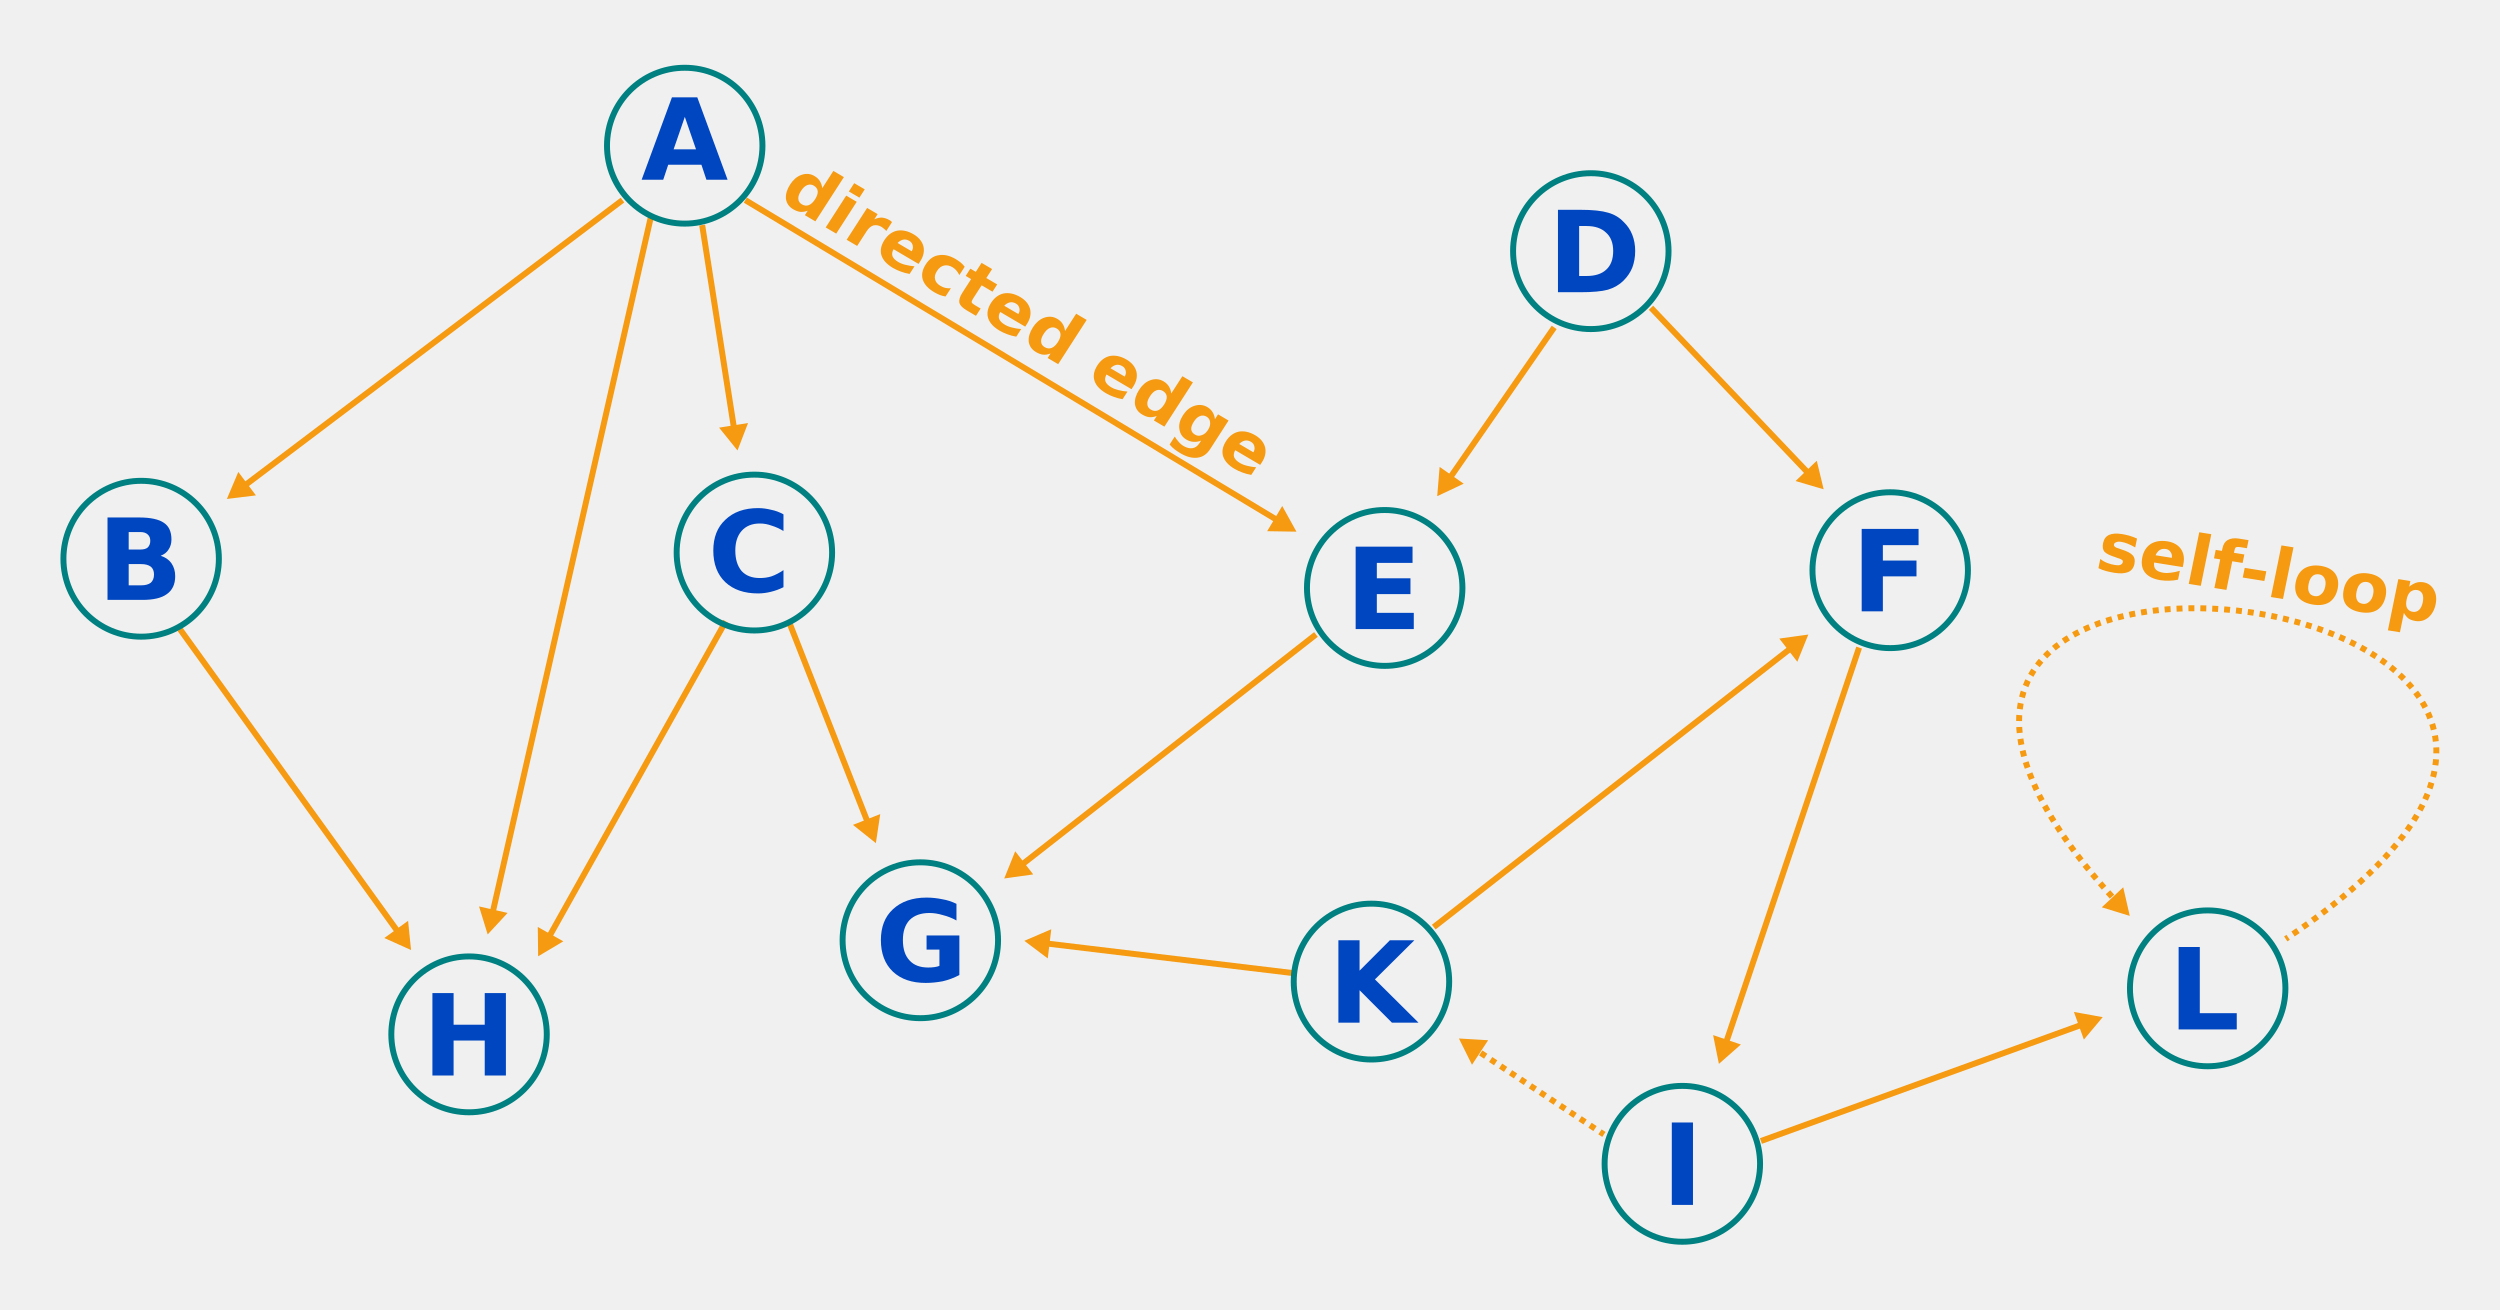
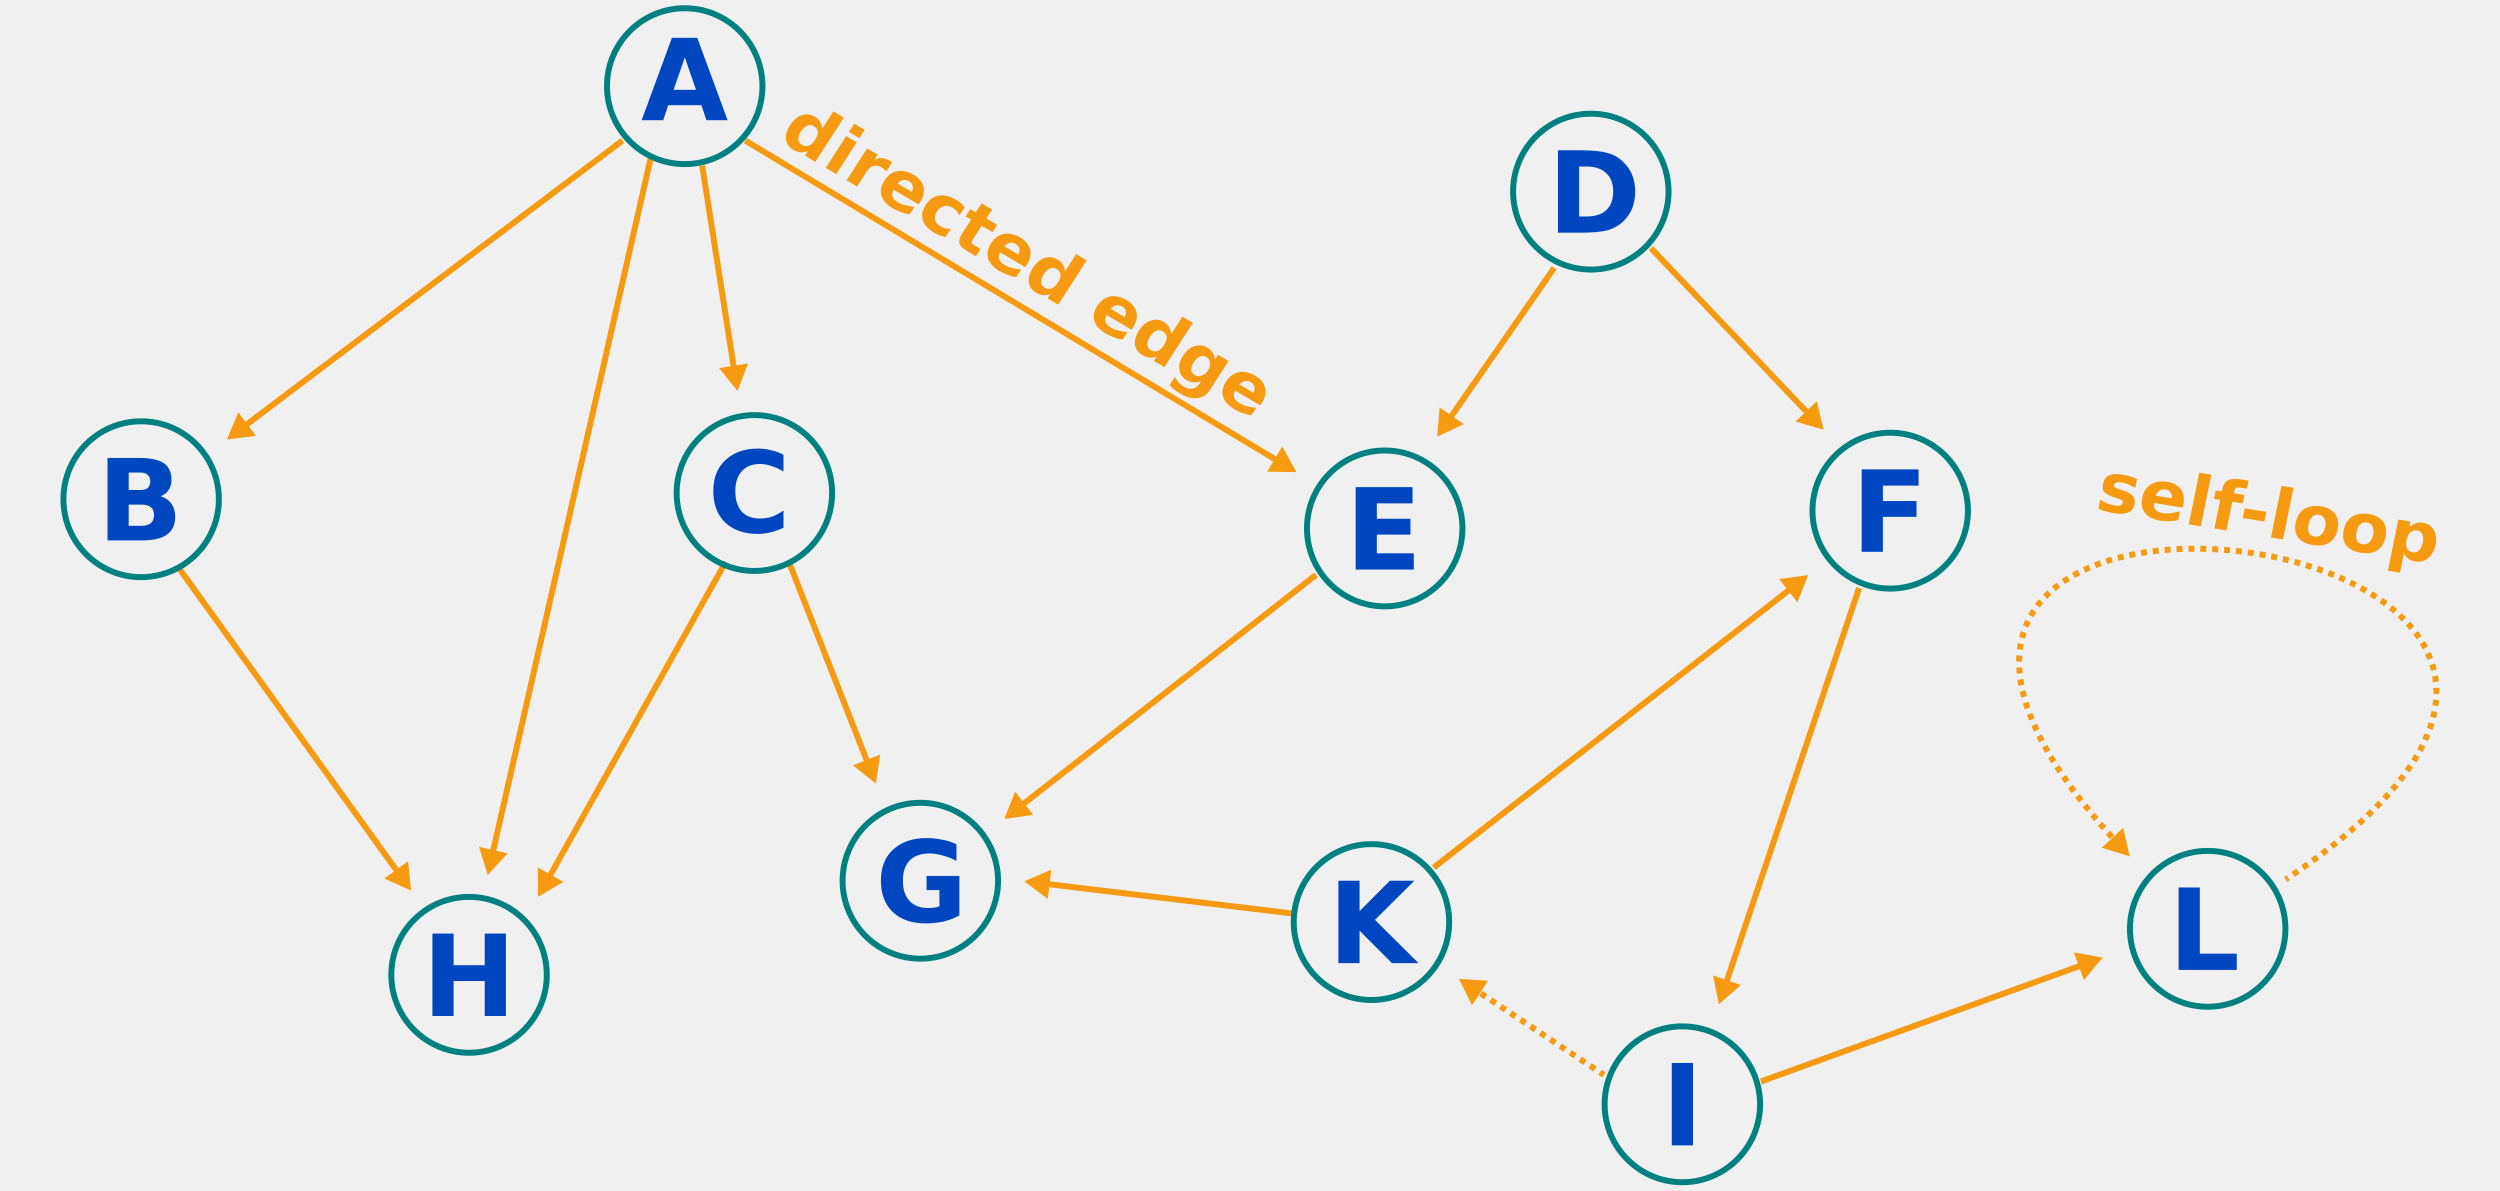
- <svg xmlns="http://www.w3.org/2000/svg" width="210mm" height="110mm" viewBox="0 0 210 110" version="1.1" id="svg8">
+ <svg xmlns="http://www.w3.org/2000/svg" width="210mm" height="100mm" viewBox="0 0 210 100" version="1.1" id="svg8">
  <defs id="defs2">
    <marker orient="auto" refY="0" refX="0" id="marker13884" style="overflow:visible">
      <path id="path13882" d="M 5.77,0 -2.88,5 V -5 Z" style="fill:#f59a11;fill-opacity:1;fill-rule:evenodd;stroke:#f59a11;stroke-width:1pt;stroke-opacity:1" transform="scale(-0.4)" />
    </marker>
    <marker orient="auto" refY="0" refX="0" id="marker12224" style="overflow:visible">
      <path id="path12222" d="M 5.77,0 -2.88,5 V -5 Z" style="fill:#f59a11;fill-opacity:1;fill-rule:evenodd;stroke:#f59a11;stroke-width:1pt;stroke-opacity:1" transform="scale(-0.4)" />
    </marker>
    <marker orient="auto" refY="0" refX="0" id="marker10408" style="overflow:visible">
      <path id="path10406" d="M 5.77,0 -2.88,5 V -5 Z" style="fill:#f59a11;fill-opacity:1;fill-rule:evenodd;stroke:#f59a11;stroke-width:1pt;stroke-opacity:1" transform="scale(-0.4)" />
    </marker>
    <marker orient="auto" refY="0" refX="0" id="marker9594" style="overflow:visible">
      <path id="path9592" d="M 5.77,0 -2.88,5 V -5 Z" style="fill:#f59a11;fill-opacity:1;fill-rule:evenodd;stroke:#f59a11;stroke-width:1pt;stroke-opacity:1" transform="scale(-0.4)" />
    </marker>
    <marker orient="auto" refY="0" refX="0" id="marker8846" style="overflow:visible">
      <path id="path8844" d="M 5.77,0 -2.88,5 V -5 Z" style="fill:#f59a11;fill-opacity:1;fill-rule:evenodd;stroke:#f59a11;stroke-width:1pt;stroke-opacity:1" transform="scale(-0.4)" />
    </marker>
    <marker orient="auto" refY="0" refX="0" id="marker7900" style="overflow:visible">
      <path id="path7898" d="M 5.77,0 -2.88,5 V -5 Z" style="fill:#f59a11;fill-opacity:1;fill-rule:evenodd;stroke:#f59a11;stroke-width:1pt;stroke-opacity:1" transform="scale(-0.4)" />
    </marker>
    <marker orient="auto" refY="0" refX="0" id="marker6672" style="overflow:visible">
      <path id="path6670" d="M 5.77,0 -2.88,5 V -5 Z" style="fill:#f59a11;fill-opacity:1;fill-rule:evenodd;stroke:#f59a11;stroke-width:1pt;stroke-opacity:1" transform="scale(-0.4)" />
    </marker>
    <marker orient="auto" refY="0" refX="0" id="marker4250" style="overflow:visible">
      <path id="path4248" d="M 5.77,0 -2.88,5 V -5 Z" style="fill:#f59a11;fill-opacity:1;fill-rule:evenodd;stroke:#f59a11;stroke-width:1pt;stroke-opacity:1" transform="scale(-0.4)" />
    </marker>
    <marker style="overflow:visible" id="marker3268" refX="0" refY="0" orient="auto">
      <path transform="scale(-0.4)" style="fill:#f59a11;fill-opacity:1;fill-rule:evenodd;stroke:#f59a11;stroke-width:1pt;stroke-opacity:1" d="M 5.77,0 -2.88,5 V -5 Z" id="path3266" />
    </marker>
    <marker style="overflow:visible" id="marker3012" refX="0" refY="0" orient="auto">
      <path transform="scale(-0.4)" style="fill:#f59a11;fill-opacity:1;fill-rule:evenodd;stroke:#f59a11;stroke-width:1pt;stroke-opacity:1" d="M 5.77,0 -2.88,5 V -5 Z" id="path3010" />
    </marker>
    <marker style="overflow:visible" id="marker2884" refX="0" refY="0" orient="auto">
      <path transform="scale(-0.4)" style="fill:#f59a11;fill-opacity:1;fill-rule:evenodd;stroke:#f59a11;stroke-width:1pt;stroke-opacity:1" d="M 5.77,0 -2.88,5 V -5 Z" id="path2882" />
    </marker>
    <marker style="overflow:visible" id="marker2706" refX="0" refY="0" orient="auto">
      <path transform="scale(-0.4)" style="fill:#f59a11;fill-opacity:1;fill-rule:evenodd;stroke:#f59a11;stroke-width:1pt;stroke-opacity:1" d="M 5.77,0 -2.88,5 V -5 Z" id="path2704" />
    </marker>
    <marker orient="auto" refY="0" refX="0" id="marker2598" style="overflow:visible">
      <path id="path2596" d="M 5.77,0 -2.88,5 V -5 Z" style="fill:#f59a11;fill-opacity:1;fill-rule:evenodd;stroke:#f59a11;stroke-width:1pt;stroke-opacity:1" transform="scale(-0.4)" />
    </marker>
    <marker style="overflow:visible" id="marker2456" refX="0" refY="0" orient="auto">
      <path transform="scale(-0.4)" style="fill:#f59a11;fill-opacity:1;fill-rule:evenodd;stroke:#f59a11;stroke-width:1pt;stroke-opacity:1" d="M 5.77,0 -2.88,5 V -5 Z" id="path2454" />
    </marker>
    <marker style="overflow:visible" id="marker1794" refX="0" refY="0" orient="auto">
      <path transform="scale(-0.4)" style="fill:#f59a11;fill-opacity:1;fill-rule:evenodd;stroke:#f59a11;stroke-width:1pt;stroke-opacity:1" d="M 5.77,0 -2.88,5 V -5 Z" id="path1792" />
    </marker>
    <marker orient="auto" refY="0" refX="0" id="marker1710" style="overflow:visible">
      <path id="path1708" d="M 5.77,0 -2.88,5 V -5 Z" style="fill:#f59a11;fill-opacity:1;fill-rule:evenodd;stroke:#f59a11;stroke-width:1pt;stroke-opacity:1" transform="scale(-0.4)" />
    </marker>
    <marker orient="auto" refY="0" refX="0" id="marker1634" style="overflow:visible">
      <path id="path1632" d="M 5.77,0 -2.88,5 V -5 Z" style="fill:#f59a11;fill-opacity:1;fill-rule:evenodd;stroke:#f59a11;stroke-width:1pt;stroke-opacity:1" transform="scale(-0.8)" />
    </marker>
    <marker orient="auto" refY="0" refX="0" id="marker1564" style="overflow:visible">
      <path id="path1562" style="fill:#f59a11;fill-opacity:1;fill-rule:evenodd;stroke:#f59a11;stroke-width:0.625;stroke-linejoin:round;stroke-opacity:1" d="M 8.719,4.034 -2.207,0.016 8.719,-4.002 c -1.745,2.372 -1.735,5.617 -6e-7,8.035 z" transform="matrix(1.1,0,0,1.1,1.1,0)" />
    </marker>
    <marker orient="auto" refY="0" refX="0" id="TriangleInL" style="overflow:visible">
      <path id="path1093" d="M 5.77,0 -2.88,5 V -5 Z" style="fill:#f59a11;fill-opacity:1;fill-rule:evenodd;stroke:#f59a11;stroke-width:1pt;stroke-opacity:1" transform="scale(-0.8)" />
    </marker>
    <marker orient="auto" refY="0" refX="0" id="EmptyTriangleOutL" style="overflow:visible">
      <path id="path1120" d="M 5.77,0 -2.88,5 V -5 Z" style="fill:#ffffff;fill-rule:evenodd;stroke:#f59a11;stroke-width:1pt;stroke-opacity:1" transform="matrix(0.8,0,0,0.8,-4.8,0)" />
    </marker>
    <marker orient="auto" refY="0" refX="0" id="Arrow1Mend" style="overflow:visible">
      <path id="path969" d="M 0,0 5,-5 -12.5,0 5,5 Z" style="fill:#f59a11;fill-opacity:1;fill-rule:evenodd;stroke:#f59a11;stroke-width:1pt;stroke-opacity:1" transform="matrix(-0.4,0,0,-0.4,-4,0)" />
    </marker>
    <marker orient="auto" refY="0" refX="0" id="Arrow1Send" style="overflow:visible">
      <path id="path975" d="M 0,0 5,-5 -12.5,0 5,5 Z" style="fill:#f59a11;fill-opacity:1;fill-rule:evenodd;stroke:#f59a11;stroke-width:1pt;stroke-opacity:1" transform="matrix(-0.2,0,0,-0.2,-1.2,0)" />
    </marker>
    <marker orient="auto" refY="0" refX="0" id="TriangleOutM" style="overflow:visible">
      <path id="path1105" d="M 5.77,0 -2.88,5 V -5 Z" style="fill:#f59a11;fill-opacity:1;fill-rule:evenodd;stroke:#f59a11;stroke-width:1pt;stroke-opacity:1" transform="scale(0.4)" />
    </marker>
    <marker orient="auto" refY="0" refX="0" id="TriangleInM" style="overflow:visible">
      <path id="path1096" d="M 5.77,0 -2.88,5 V -5 Z" style="fill:#f59a11;fill-opacity:1;fill-rule:evenodd;stroke:#f59a11;stroke-width:1pt;stroke-opacity:1" transform="scale(-0.4)" />
    </marker>
    <marker orient="auto" refY="0" refX="0" id="Arrow2Lstart" style="overflow:visible">
      <path id="path978" style="fill:#f59a11;fill-opacity:1;fill-rule:evenodd;stroke:#f59a11;stroke-width:0.625;stroke-linejoin:round;stroke-opacity:1" d="M 8.719,4.034 -2.207,0.016 8.719,-4.002 c -1.745,2.372 -1.735,5.617 -6e-7,8.035 z" transform="matrix(1.1,0,0,1.1,1.1,0)" />
    </marker>
    <marker orient="auto" refY="0" refX="0" id="Arrow1Lstart" style="overflow:visible">
      <path id="path960" d="M 0,0 5,-5 -12.5,0 5,5 Z" style="fill:#f59a11;fill-opacity:1;fill-rule:evenodd;stroke:#f59a11;stroke-width:1pt;stroke-opacity:1" transform="matrix(0.8,0,0,0.8,10,0)" />
    </marker>
  </defs>
-   <g id="layer1" transform="translate(-26.24471,-146.411)">
+   <g id="layer1" transform="translate(-26.24471,-156.411)">
    <text xml:space="preserve" style="font-style:normal;font-variant:normal;font-weight:bold;font-stretch:normal;font-size:3.881px;line-height:1.25;font-family:'DejaVu Sans';-inkscape-font-specification:'DejaVu Sans Bold';letter-spacing:-5.292px;word-spacing:0px;writing-mode:tb-rl;fill:#000000;fill-opacity:1;stroke:none;stroke-width:0.265" x="52.151" y="265.621" id="text934">
      <tspan id="tspan932" x="265.621" y="49.726" style="writing-mode:tb-rl;stroke-width:0.265" />
    </text>
    <text xml:space="preserve" style="font-style:normal;font-variant:normal;font-weight:bold;font-stretch:normal;font-size:3.881px;line-height:1.25;font-family:'DejaVu Sans';-inkscape-font-specification:'DejaVu Sans Bold';letter-spacing:-5.292px;word-spacing:0px;fill:#000000;fill-opacity:1;stroke:none;stroke-width:0.265" x="56.436" y="267.246" id="text938">
      <tspan id="tspan936" x="56.436" y="270.68" style="stroke-width:0.265" />
    </text>
    <text xml:space="preserve" style="font-style:normal;font-variant:normal;font-weight:bold;font-stretch:normal;font-size:3.881px;line-height:1.25;font-family:'DejaVu Sans';-inkscape-font-specification:'DejaVu Sans Bold';letter-spacing:-5.292px;word-spacing:0px;fill:#000000;fill-opacity:1;stroke:none;stroke-width:0.265" x="68.552" y="265.522" id="text946">
      <tspan id="tspan944" x="68.552" y="268.956" style="stroke-width:0.265" />
    </text>
    <flowRoot xml:space="preserve" id="flowRoot948" style="font-style:normal;font-variant:normal;font-weight:bold;font-stretch:normal;font-size:14.667px;line-height:1.25;font-family:'DejaVu Sans';-inkscape-font-specification:'DejaVu Sans Bold';letter-spacing:-20px;word-spacing:0px;fill:#000000;fill-opacity:1;stroke:none" transform="matrix(0.2645833,0,0,0.2645833,26.24471,211.8462)">
      <flowRegion id="flowRegion950">
        <rect id="rect952" width="63.104" height="31.831" x="88.42" y="200.079" />
      </flowRegion>
      <flowPara id="flowPara954" />
    </flowRoot>
    <flowRoot xml:space="preserve" id="flowRoot956" style="font-style:normal;font-variant:normal;font-weight:bold;font-stretch:normal;font-size:14.667px;line-height:1.25;font-family:'DejaVu Sans';-inkscape-font-specification:'DejaVu Sans Bold';letter-spacing:-20px;word-spacing:0px;fill:#000000;fill-opacity:1;stroke:none" transform="matrix(0.2645833,0,0,0.2645833,26.24471,211.8462)">
      <flowRegion id="flowRegion958">
        <rect id="rect960" width="56.03" height="30.342" x="76.878" y="197.659" />
      </flowRegion>
      <flowPara id="flowPara962" />
    </flowRoot>
    <text xml:space="preserve" style="font-style:normal;font-variant:normal;font-weight:bold;font-stretch:normal;font-size:3.881px;line-height:1.25;font-family:'DejaVu Sans';-inkscape-font-specification:'DejaVu Sans Bold';letter-spacing:-5.292px;word-spacing:0px;direction:ltr;fill:#000000;fill-opacity:1;stroke:none;stroke-width:0.265" x="69.783" y="268.724" id="text966">
      <tspan id="tspan964" x="69.783" y="272.157" style="direction:ltr;stroke-width:0.265" />
    </text>
    <flowRoot xml:space="preserve" id="flowRoot972" style="font-style:normal;font-variant:normal;font-weight:bold;font-stretch:normal;font-size:14.667px;line-height:1.25;font-family:'DejaVu Sans';-inkscape-font-specification:'DejaVu Sans Bold';letter-spacing:100px;word-spacing:0px;direction:rtl;fill:#000000;fill-opacity:1;stroke:none" transform="matrix(0.2645833,0,0,0.2645833,26.24471,211.8462)">
      <flowRegion id="flowRegion974" style="letter-spacing:100px">
        <rect id="rect976" width="234.545" height="42.255" x="148.917" y="188.166" style="letter-spacing:100px" />
      </flowRegion>
      <flowPara id="flowPara978" />
    </flowRoot>
-     <g id="g1070" transform="matrix(2.232141,0,0,2.237973,-27.56795,-322.5624)" style="stroke-width:0.447">
+     <g id="g1070" transform="matrix(2.232141,0,0,2.237973,-27.56795,-317.5624)" style="stroke-width:0.447">
      <path id="path2998" d="M 72.35,229.181 52.157,217.065" style="opacity:1;fill:none;fill-opacity:1;stroke:#f59a11;stroke-width:0.224;stroke-linejoin:round;stroke-miterlimit:4;stroke-dasharray:none;stroke-opacity:1;marker-start:url(#marker7900)" />
      <path style="opacity:1;fill:none;fill-opacity:1;stroke:#f59a11;stroke-width:0.224;stroke-linejoin:round;stroke-miterlimit:4;stroke-dasharray:none;stroke-opacity:1;marker-start:url(#marker4250)" d="m 51.763,225.832 -1.231,-7.831" id="path2450" />
      <path id="path2700" d="m 44.671,244.892 6.747,-12.017" style="opacity:1;fill:none;fill-opacity:1;stroke:#f59a11;stroke-width:0.224;stroke-linejoin:round;stroke-miterlimit:4;stroke-dasharray:none;stroke-opacity:1;marker-start:url(#marker10408)" />
      <path id="path2698" d="m 42.602,244.006 6.009,-26.349" style="opacity:1;fill:none;fill-opacity:1;stroke:#f59a11;stroke-width:0.224;stroke-linejoin:round;stroke-miterlimit:4;stroke-dasharray:none;stroke-opacity:1;marker-start:url(#marker9594)" />
      <path id="path2452" d="M 33.154,227.898 47.533,217.062" style="opacity:1;fill:none;fill-opacity:1;stroke:#f59a11;stroke-width:0.224;stroke-linejoin:round;stroke-miterlimit:4;stroke-dasharray:none;stroke-opacity:1;marker-start:url(#marker3268)" />
      <g transform="translate(19.35574,5.713145)" id="g943" style="stroke-width:0.447">
        <circle style="opacity:1;fill:none;fill-opacity:1;stroke:#008080;stroke-width:0.224;stroke-linejoin:round;stroke-miterlimit:4;stroke-dasharray:none;stroke-opacity:1" id="path815" cx="30.52" cy="209.308" r="2.925" />
        <text xml:space="preserve" style="font-style:normal;font-variant:normal;font-weight:bold;font-stretch:normal;font-size:4.233px;line-height:1.25;font-family:'DejaVu Sans';-inkscape-font-specification:'DejaVu Sans Bold';letter-spacing:-5.292px;word-spacing:0px;fill:#0046c1;fill-opacity:1;stroke:none;stroke-width:0.118" x="28.882" y="210.587" id="text821">
          <tspan id="tspan819" x="28.882" y="210.587" style="fill:#0046c1;fill-opacity:1;stroke-width:0.118">A</tspan>
        </text>
      </g>
      <path style="opacity:1;fill:none;fill-opacity:1;stroke:#f59a11;stroke-width:0.224;stroke-linejoin:round;stroke-miterlimit:4;stroke-dasharray:none;stroke-opacity:1;marker-start:url(#marker8846)" d="M 39.204,244.695 30.881,233.17" id="path1790" />
      <g transform="translate(-48.46323,17.38569)" id="g933" style="stroke-width:0.447">
        <circle r="2.925" cy="213.139" cx="77.883" id="circle823" style="opacity:1;fill:none;fill-opacity:1;stroke:#008080;stroke-width:0.224;stroke-linejoin:round;stroke-miterlimit:4;stroke-dasharray:none;stroke-opacity:1" />
        <text id="text827" y="214.682" x="76.225" style="font-style:normal;font-variant:normal;font-weight:bold;font-stretch:normal;font-size:4.233px;line-height:1.25;font-family:'DejaVu Sans';-inkscape-font-specification:'DejaVu Sans Bold';letter-spacing:-5.292px;word-spacing:0px;fill:#0046c1;fill-opacity:1;stroke:none;stroke-width:0.118" xml:space="preserve">
          <tspan style="fill:#0046c1;fill-opacity:1;stroke-width:0.118" y="214.682" x="76.225" id="tspan825">B</tspan>
        </text>
      </g>
      <path style="opacity:1;fill:none;fill-opacity:1;stroke:#f59a11;stroke-width:0.224;stroke-linejoin:round;stroke-miterlimit:4;stroke-dasharray:none;stroke-opacity:1;marker-start:url(#marker6672)" d="m 92.297,227.457 -6.058,-6.353" id="path2702" />
      <g transform="translate(4.432612,-10.73677)" id="g956" style="stroke-width:0.447">
        <circle style="opacity:1;fill:none;fill-opacity:1;stroke:#008080;stroke-width:0.224;stroke-linejoin:round;stroke-miterlimit:4;stroke-dasharray:none;stroke-opacity:1" id="circle829" cx="79.541" cy="229.716" r="2.925" />
        <text xml:space="preserve" style="font-style:normal;font-variant:normal;font-weight:bold;font-stretch:normal;font-size:4.233px;line-height:1.25;font-family:'DejaVu Sans';-inkscape-font-specification:'DejaVu Sans Bold';letter-spacing:-5.292px;word-spacing:0px;fill:#0046c1;fill-opacity:1;stroke:none;stroke-width:0.118" x="77.914" y="231.259" id="text841">
          <tspan id="tspan839" x="77.914" y="231.259" style="fill:#0046c1;fill-opacity:1;stroke-width:0.118">D</tspan>
        </text>
      </g>
      <path style="opacity:1;fill:none;fill-opacity:1;stroke:#f59a11;stroke-width:0.224;stroke-linejoin:round;stroke-miterlimit:4;stroke-dasharray:none;stroke-opacity:1;marker-start:url(#marker3012)" d="m 56.836,240.607 -3.004,-7.634" id="path2994" />
      <g transform="translate(-35.90416,15.7604)" id="g948" style="stroke-width:0.447">
        <text id="text835" y="216.005" x="86.654" style="font-style:normal;font-variant:normal;font-weight:bold;font-stretch:normal;font-size:4.233px;line-height:1.25;font-family:'DejaVu Sans';-inkscape-font-specification:'DejaVu Sans Bold';letter-spacing:-5.292px;word-spacing:0px;fill:#0046c1;fill-opacity:1;stroke:none;stroke-width:0.118" xml:space="preserve">
          <tspan style="fill:#0046c1;fill-opacity:1;stroke-width:0.118" y="216.005" x="86.654" id="tspan833">C</tspan>
        </text>
        <circle style="opacity:1;fill:none;fill-opacity:1;stroke:#008080;stroke-width:0.224;stroke-linejoin:round;stroke-miterlimit:4;stroke-dasharray:none;stroke-opacity:1" id="circle845" cx="88.401" cy="214.532" r="2.925" />
      </g>
      <path id="path3008" d="M 91.657,233.761 78.063,244.35" style="opacity:1;fill:none;fill-opacity:1;stroke:#f59a11;stroke-width:0.224;stroke-linejoin:round;stroke-miterlimit:4;stroke-dasharray:none;stroke-opacity:1;marker-start:url(#marker2884)" />
      <path style="opacity:1;fill:none;fill-opacity:1;stroke:#f59a11;stroke-width:0.224;stroke-linejoin:round;stroke-miterlimit:4;stroke-dasharray:none;stroke-opacity:1;marker-start:url(#marker13884)" d="m 62.401,242.134 11.229,-8.767" id="path2696" />
      <g transform="translate(-13.29784,-0.39401)" id="g900" style="stroke-width:0.447">
        <circle r="2.925" cy="232.015" cx="89.515" id="circle847" style="opacity:1;fill:none;fill-opacity:1;stroke:#008080;stroke-width:0.224;stroke-linejoin:round;stroke-miterlimit:4;stroke-dasharray:none;stroke-opacity:1" />
        <text xml:space="preserve" style="font-style:normal;font-variant:normal;font-weight:bold;font-stretch:normal;font-size:4.233px;line-height:1.25;font-family:'DejaVu Sans';-inkscape-font-specification:'DejaVu Sans Bold';letter-spacing:-5.292px;word-spacing:0px;fill:#0046c1;fill-opacity:1;stroke:none;stroke-width:0.118" x="88.03" y="233.558" id="text861">
          <tspan id="tspan859" x="88.03" y="233.558" style="fill:#0046c1;fill-opacity:1;stroke-width:0.118">E</tspan>
        </text>
      </g>
      <path id="path958" d="m 102.64,247.946 -12.264,4.433" style="opacity:1;fill:none;fill-opacity:1;stroke:#f59a11;stroke-width:0.224;stroke-linejoin:round;stroke-miterlimit:4;stroke-dasharray:none;stroke-opacity:1;marker-start:url(#marker1710)" />
      <g transform="translate(-6.254909,2.561065)" id="g895" style="stroke-width:0.447">
        <circle style="opacity:1;fill:none;fill-opacity:1;stroke:#008080;stroke-width:0.224;stroke-linejoin:round;stroke-miterlimit:4;stroke-dasharray:none;stroke-opacity:1" id="circle837" cx="101.495" cy="228.393" r="2.925" />
        <text xml:space="preserve" style="font-style:normal;font-variant:normal;font-weight:bold;font-stretch:normal;font-size:4.233px;line-height:1.25;font-family:'DejaVu Sans';-inkscape-font-specification:'DejaVu Sans Bold';letter-spacing:-5.292px;word-spacing:0px;fill:#0046c1;fill-opacity:1;stroke:none;stroke-width:0.118" x="100.033" y="229.936" id="text865">
          <tspan id="tspan863" x="100.033" y="229.936" style="fill:#0046c1;fill-opacity:1;stroke-width:0.118">F</tspan>
        </text>
      </g>
      <path id="path2996" d="m 63.288,244.941 9.456,1.133" style="opacity:1;fill:none;fill-opacity:1;stroke:#f59a11;stroke-width:0.224;stroke-linejoin:round;stroke-miterlimit:4;stroke-dasharray:none;stroke-opacity:1;marker-start:url(#marker12224)" />
      <g transform="translate(-18.86323,5.51614)" id="g923" style="stroke-width:0.447">
        <circle style="opacity:1;fill:none;fill-opacity:1;stroke:#008080;stroke-width:0.224;stroke-linejoin:round;stroke-miterlimit:4;stroke-dasharray:none;stroke-opacity:1" id="circle853" cx="77.605" cy="239.328" r="2.925" />
        <text xml:space="preserve" style="font-style:normal;font-variant:normal;font-weight:bold;font-stretch:normal;font-size:4.233px;line-height:1.25;font-family:'DejaVu Sans';-inkscape-font-specification:'DejaVu Sans Bold';letter-spacing:-5.292px;word-spacing:0px;fill:#0046c1;fill-opacity:1;stroke:none;stroke-width:0.118" x="75.918" y="240.869" id="text869">
          <tspan id="tspan867" x="75.918" y="240.869" style="fill:#0046c1;fill-opacity:1;stroke-width:0.118">G</tspan>
        </text>
      </g>
      <g transform="translate(-27.97471,5.565391)" id="g928" style="stroke-width:0.447">
        <circle r="2.925" cy="242.811" cx="69.734" id="circle843" style="opacity:1;fill:none;fill-opacity:1;stroke:#008080;stroke-width:0.224;stroke-linejoin:round;stroke-miterlimit:4;stroke-dasharray:none;stroke-opacity:1" />
        <text xml:space="preserve" style="font-style:normal;font-variant:normal;font-weight:bold;font-stretch:normal;font-size:4.233px;line-height:1.25;font-family:'DejaVu Sans';-inkscape-font-specification:'DejaVu Sans Bold';letter-spacing:-5.292px;word-spacing:0px;fill:#0046c1;fill-opacity:1;stroke:none;stroke-width:0.118" x="67.963" y="244.354" id="text873">
          <tspan id="tspan871" x="67.963" y="244.354" style="fill:#0046c1;fill-opacity:1;stroke-width:0.118">H</tspan>
        </text>
      </g>
      <g transform="translate(2.708819,3.250582)" id="g918" style="stroke-width:0.447">
        <circle r="2.925" cy="249.985" cx="84.709" id="circle831" style="opacity:1;fill:none;fill-opacity:1;stroke:#008080;stroke-width:0.224;stroke-linejoin:round;stroke-miterlimit:4;stroke-dasharray:none;stroke-opacity:1" />
        <text xml:space="preserve" style="font-style:normal;font-variant:normal;font-weight:bold;font-stretch:normal;font-size:4.233px;line-height:1.25;font-family:'DejaVu Sans';-inkscape-font-specification:'DejaVu Sans Bold';letter-spacing:-5.292px;word-spacing:0px;fill:#0046c1;fill-opacity:1;stroke:none;stroke-width:0.118" x="83.923" y="251.528" id="text877">
          <tspan id="tspan875" x="83.923" y="251.528" style="fill:#0046c1;fill-opacity:1;stroke-width:0.118">I</tspan>
        </text>
      </g>
      <g transform="translate(-10.24426,4.629617)" id="g913" style="stroke-width:0.447">
        <circle style="opacity:1;fill:none;fill-opacity:1;stroke:#008080;stroke-width:0.224;stroke-linejoin:round;stroke-miterlimit:4;stroke-dasharray:none;stroke-opacity:1" id="circle849" cx="85.963" cy="241.766" r="2.925" />
        <text xml:space="preserve" style="font-style:normal;font-variant:normal;font-weight:bold;font-stretch:normal;font-size:4.233px;line-height:1.25;font-family:'DejaVu Sans';-inkscape-font-specification:'DejaVu Sans Bold';letter-spacing:-5.292px;word-spacing:0px;fill:#0046c1;fill-opacity:1;stroke:none;stroke-width:0.118" x="84.329" y="243.309" id="text881">
          <tspan id="tspan879" x="84.329" y="243.309" style="fill:#0046c1;fill-opacity:1;stroke-width:0.118">K</tspan>
        </text>
      </g>
      <g transform="translate(7.781697,9.06223)" id="g890" style="stroke-width:0.447">
        <circle r="2.925" cy="237.587" cx="99.406" id="circle851" style="opacity:1;fill:none;fill-opacity:1;stroke:#008080;stroke-width:0.224;stroke-linejoin:round;stroke-miterlimit:4;stroke-dasharray:none;stroke-opacity:1" />
        <text id="text885" y="239.13" x="97.921" style="font-style:normal;font-variant:normal;font-weight:bold;font-stretch:normal;font-size:4.233px;line-height:1.25;font-family:'DejaVu Sans';-inkscape-font-specification:'DejaVu Sans Bold';letter-spacing:-5.292px;word-spacing:0px;fill:#0046c1;fill-opacity:1;stroke:none;stroke-width:0.118" xml:space="preserve">
          <tspan style="fill:#0046c1;fill-opacity:1;stroke-width:0.118" y="239.13" x="97.921" id="tspan883">L</tspan>
        </text>
      </g>
      <path style="opacity:1;fill:none;fill-opacity:1;stroke:#f59a11;stroke-width:0.224;stroke-linejoin:round;stroke-miterlimit:4;stroke-dasharray:none;stroke-opacity:1;marker-start:url(#marker2598)" d="m 78.556,227.654 4.039,-5.812" id="path3000" />
      <path id="path3002" d="m 79.541,248.882 4.925,3.251" style="opacity:1;fill:none;fill-opacity:1;stroke:#f59a11;stroke-width:0.224;stroke-linejoin:round;stroke-miterlimit:4;stroke-dasharray:0.224, 0.224;stroke-dashoffset:0.1;stroke-opacity:1;marker-start:url(#marker2706)" />
      <path style="opacity:1;fill:none;fill-opacity:1;stroke:#f59a11;stroke-width:0.224;stroke-linejoin:round;stroke-miterlimit:4;stroke-dasharray:0.224, 0.224;stroke-dashoffset:0.1;stroke-opacity:1;marker-start:url(#marker1794)" d="m 103.822,243.464 c -16.194,-17.396 26.821,-12.266 6.304,1.33" id="path3004" />
      <path style="opacity:1;fill:none;fill-opacity:1;stroke:#f59a11;stroke-width:0.224;stroke-linejoin:round;stroke-miterlimit:4;stroke-dasharray:none;stroke-opacity:1;marker-start:url(#marker2456)" d="M 88.997,248.882 94.07,233.86" id="path3006" />
      <text transform="matrix(0.8730969,0.5122152,-0.5364653,0.830623,0,0)" id="text982" y="162.148" x="181.323" style="font-style:normal;font-variant:normal;font-weight:bold;font-stretch:normal;font-size:2.63px;line-height:1.25;font-family:'DejaVu Sans';-inkscape-font-specification:'DejaVu Sans Bold';letter-spacing:0px;word-spacing:0px;direction:rtl;fill:#f59a11;fill-opacity:1;stroke:none;stroke-width:0.118" xml:space="preserve">
        <tspan style="fill:#f59a11;fill-opacity:1;stroke-width:0.118" y="162.148" x="181.323" id="tspan980">directed edge</tspan>
      </text>
      <text transform="matrix(0.9996099,0.1595075,-0.1975472,0.9688677,0,0)" x="158.158" y="214.393" xml:space="preserve" style="font-style:normal;font-variant:normal;font-weight:bold;font-stretch:normal;font-size:2.63px;line-height:1.25;font-family:'DejaVu Sans';-inkscape-font-specification:'DejaVu Sans Bold';letter-spacing:0px;word-spacing:0px;direction:rtl;fill:#f59a11;fill-opacity:1;stroke:none;stroke-width:0.118" id="text1001">
        <tspan id="tspan999" x="158.158" y="214.393" style="fill:#f59a11;fill-opacity:1;stroke-width:0.118">self-loop</tspan>
      </text>
    </g>
    <flowRoot xml:space="preserve" id="flowRoot1254" style="font-style:normal;font-variant:normal;font-weight:bold;font-stretch:normal;font-size:14.667px;line-height:1.25;font-family:'DejaVu Sans';-inkscape-font-specification:'DejaVu Sans Bold';letter-spacing:0px;word-spacing:0px;direction:rtl;fill:#000000;fill-opacity:1;stroke:none">
      <flowRegion id="flowRegion1256">
        <rect id="rect1258" width="130.303" height="31.645" x="149.662" y="-572.6" />
      </flowRegion>
      <flowPara id="flowPara1260" />
    </flowRoot>
  </g>
</svg>
